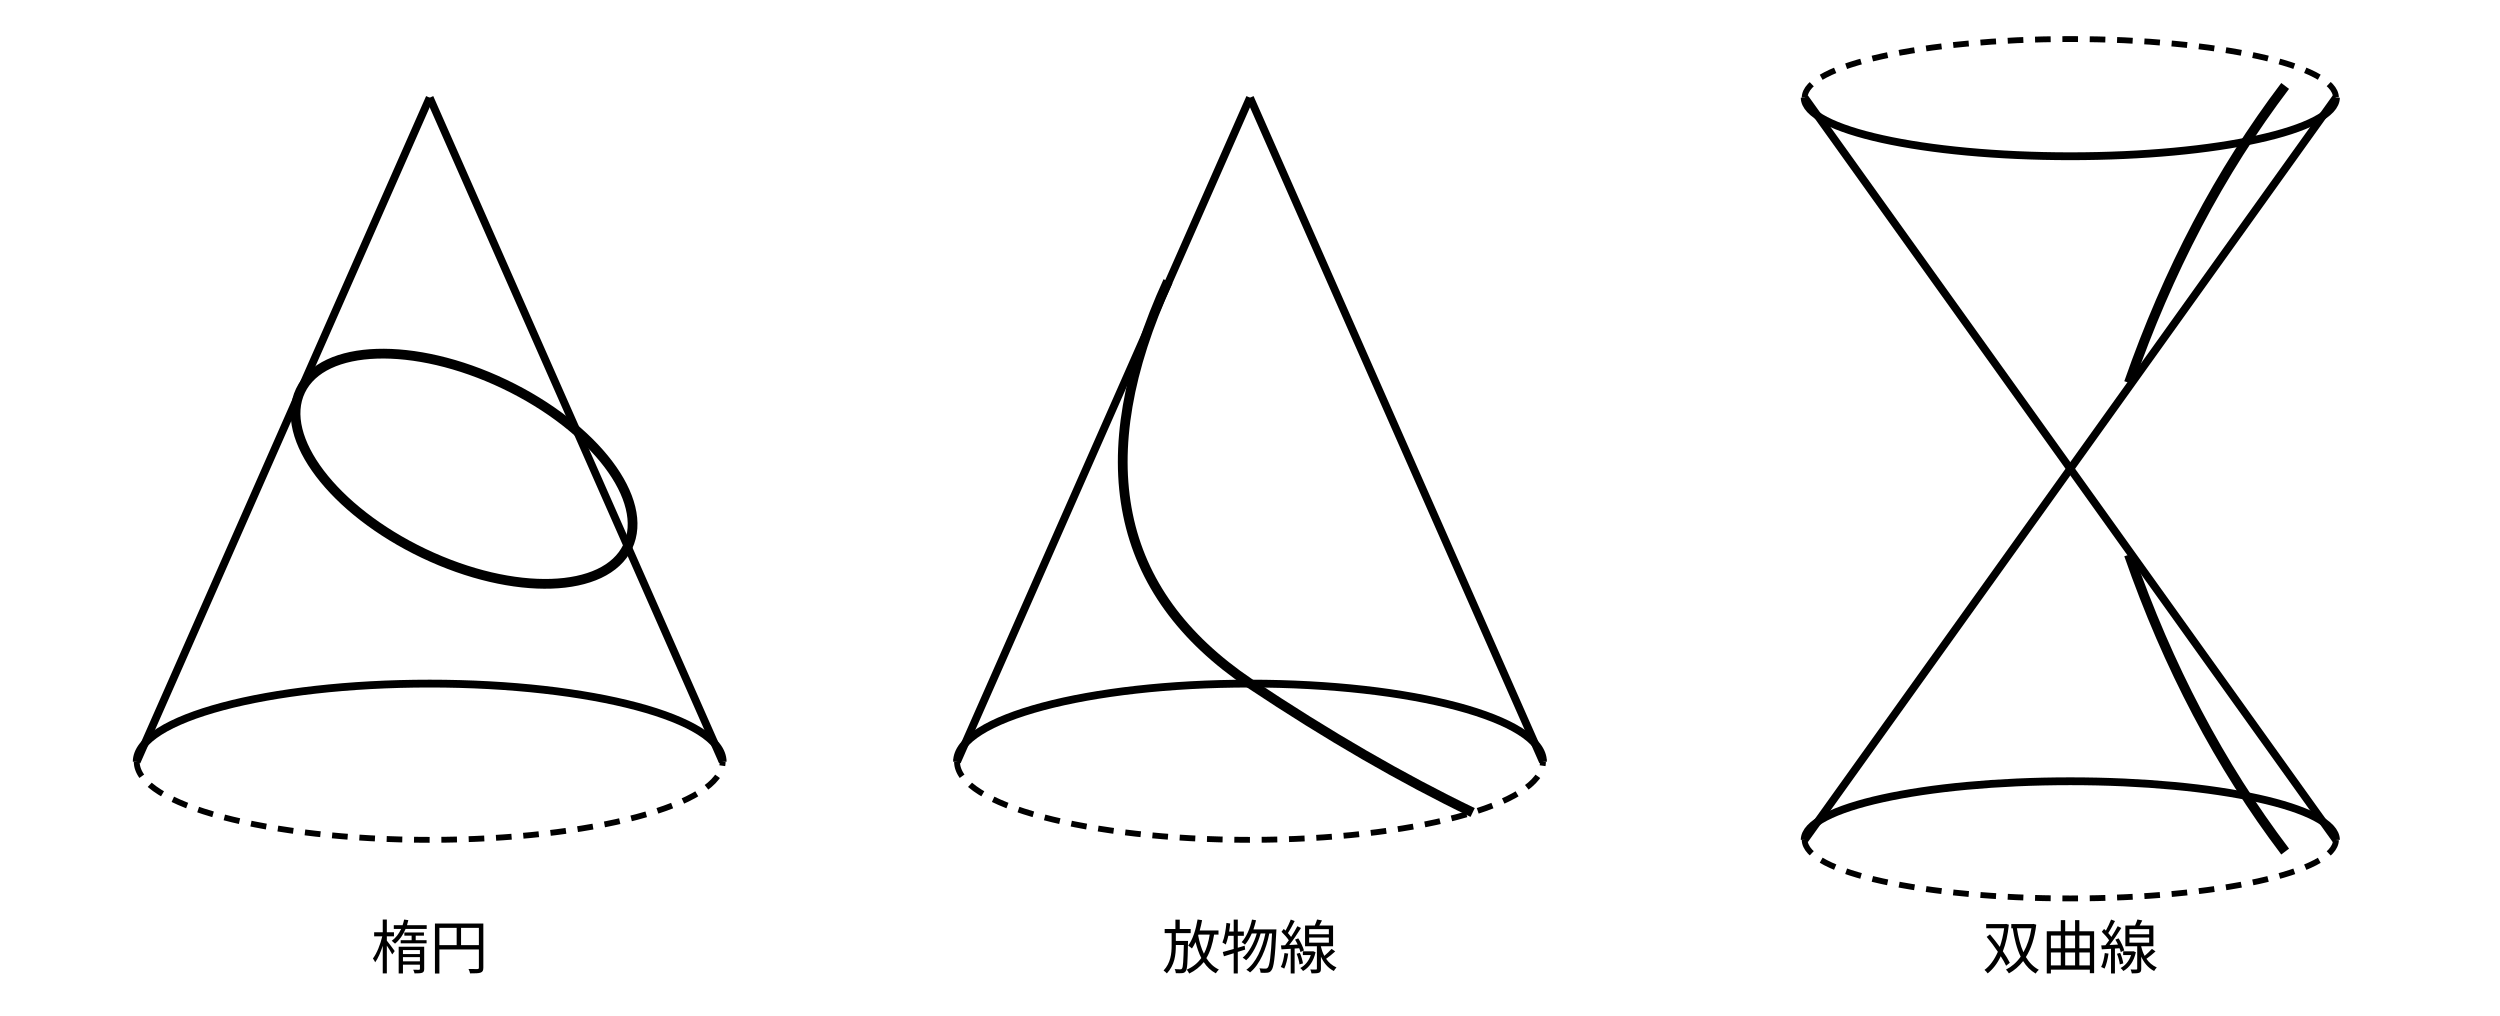
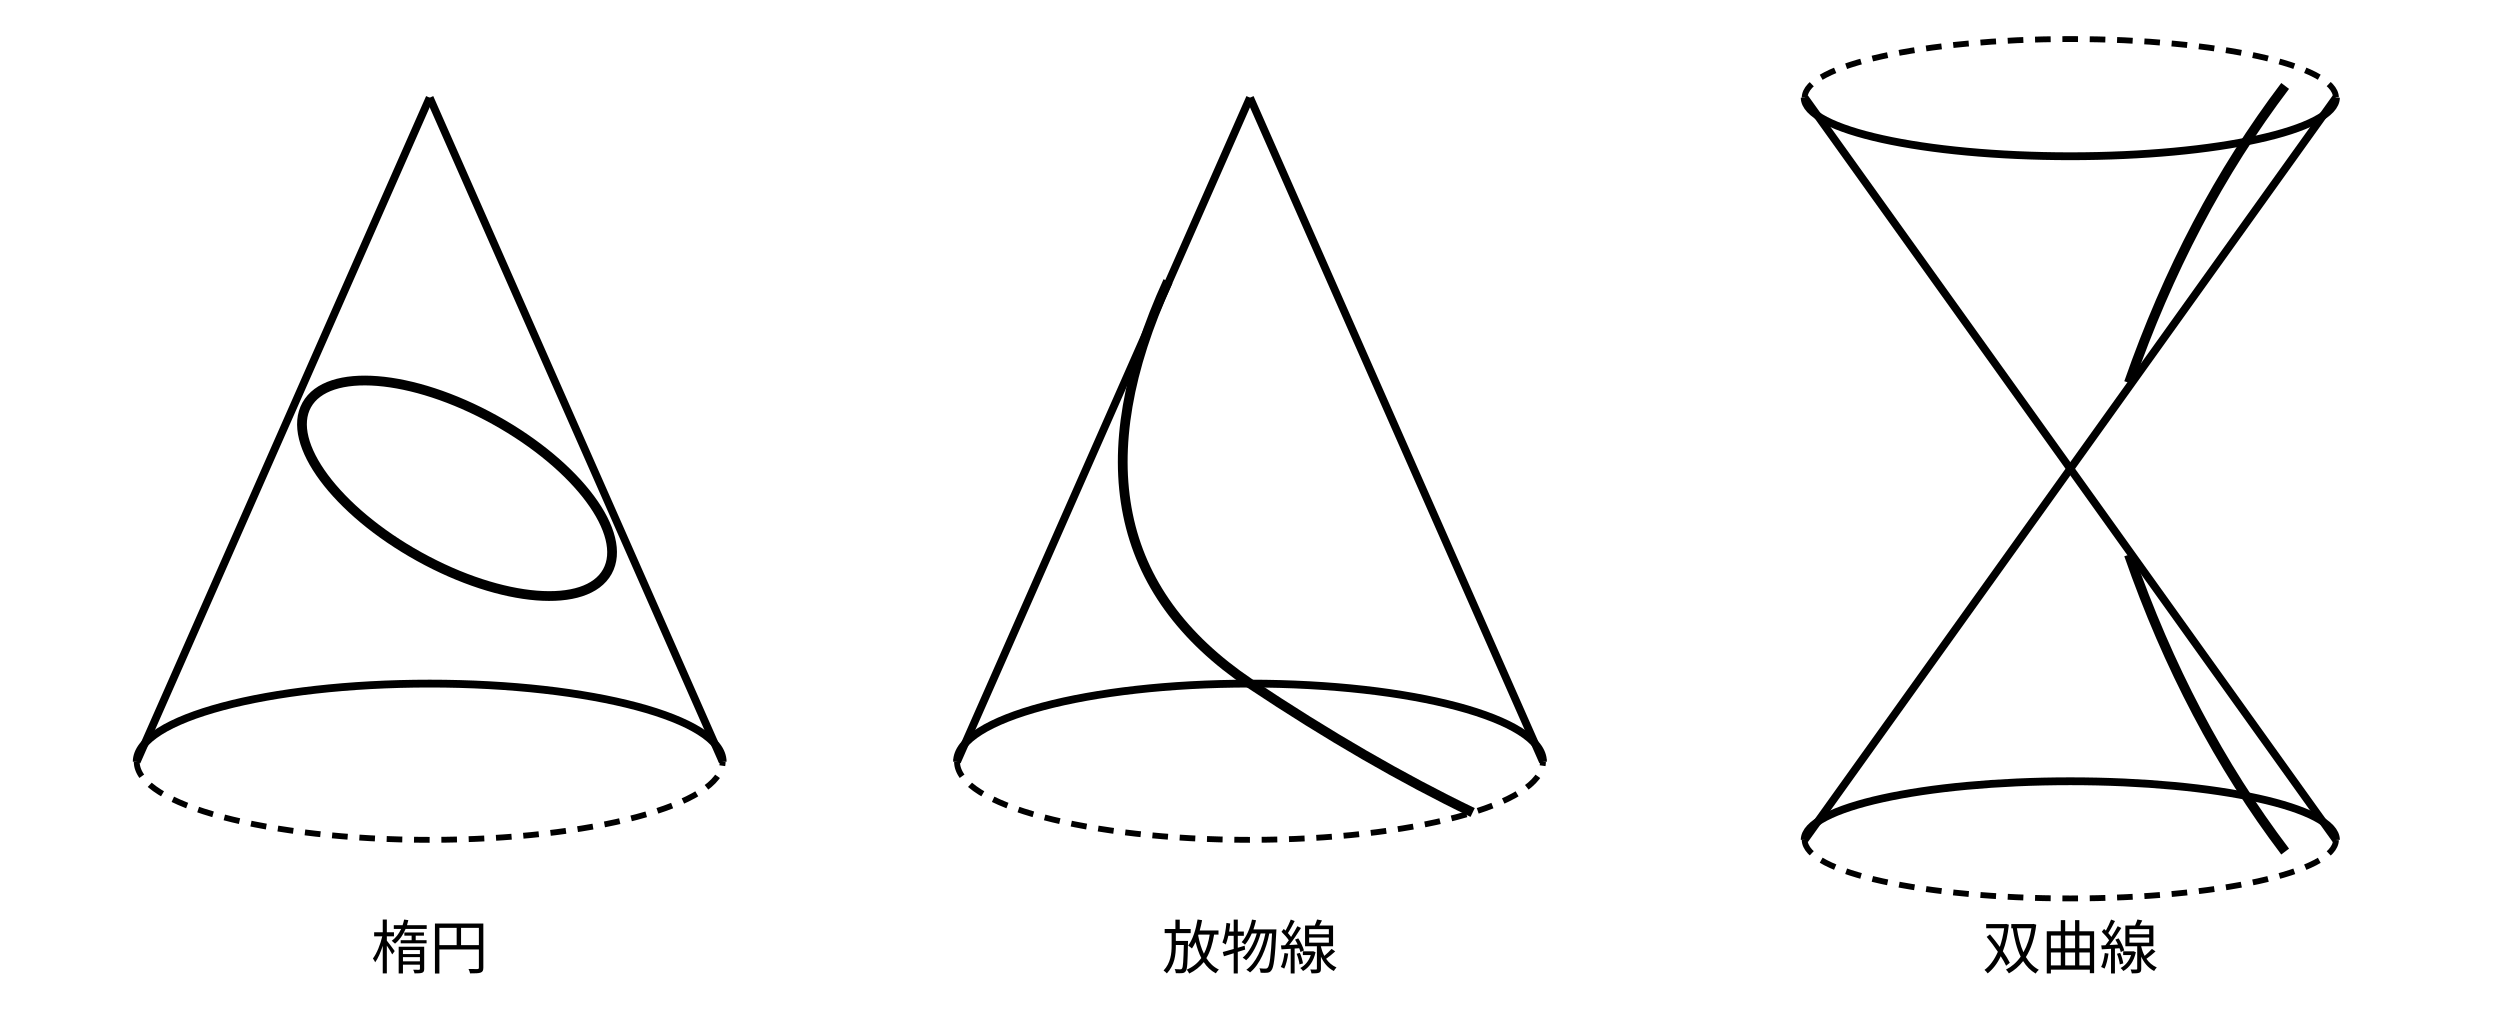
<svg xmlns="http://www.w3.org/2000/svg" viewBox="0 0 640 260" role="img" aria-label="円錐を平面で切る角度によって切り口の曲線が変わることを示す3つの図。左:円錐の側面を軸に対して緩やかな角度で切ると、閉じた卵形の楕円になる。中央:円錐の母線と平行な角度で切ると、底面の縁まで達して開いた形の放物線になる。右:頂点を共有する上下2つの円錐(二重円錐)を軸にほぼ平行な急な角度で切ると、上下それぞれの円錐に1本ずつ現れる2本の曲線からなる双曲線になる。">
  <g>
    <line x1="110" y1="25" x2="35" y2="195" stroke="currentColor" stroke-width="2" />
    <line x1="110" y1="25" x2="185" y2="195" stroke="currentColor" stroke-width="2" />
    <path d="M35,195 A75,20 0 0 0 185,195" fill="none" stroke="currentColor" stroke-width="1.5" stroke-dasharray="4 3" />
    <path d="M35,195 A75,20 0 0 1 185,195" fill="none" stroke="currentColor" stroke-width="2" />
-     <ellipse cx="118.8" cy="120" rx="46.4" ry="24" transform="rotate(25.5 118.8 120)" fill="none" stroke="currentColor" stroke-width="2.5" />
+     <ellipse cx="117" cy="125" rx="44" ry="20" transform="rotate(29 117 125)" fill="none" stroke="currentColor" stroke-width="2.5" />
    <text x="110" y="248" font-size="15" text-anchor="middle" fill="currentColor">楕円</text>
  </g>
  <g>
    <line x1="320" y1="25" x2="245" y2="195" stroke="currentColor" stroke-width="2" />
    <line x1="320" y1="25" x2="395" y2="195" stroke="currentColor" stroke-width="2" />
    <path d="M245,195 A75,20 0 0 0 395,195" fill="none" stroke="currentColor" stroke-width="1.5" stroke-dasharray="4 3" />
    <path d="M245,195 A75,20 0 0 1 395,195" fill="none" stroke="currentColor" stroke-width="2" />
    <path d="M299,72 Q268,140 320,175 Q350,195 377,208" fill="none" stroke="currentColor" stroke-width="2.5" />
    <text x="320" y="248" font-size="15" text-anchor="middle" fill="currentColor">放物線</text>
  </g>
  <g>
    <line x1="530" y1="120" x2="462" y2="25" stroke="currentColor" stroke-width="2" />
    <line x1="530" y1="120" x2="598" y2="25" stroke="currentColor" stroke-width="2" />
    <line x1="530" y1="120" x2="462" y2="215" stroke="currentColor" stroke-width="2" />
    <line x1="530" y1="120" x2="598" y2="215" stroke="currentColor" stroke-width="2" />
    <path d="M462,25 A68,15 0 0 1 598,25" fill="none" stroke="currentColor" stroke-width="1.5" stroke-dasharray="4 3" />
    <path d="M462,25 A68,15 0 0 0 598,25" fill="none" stroke="currentColor" stroke-width="2" />
    <path d="M462,215 A68,15 0 0 0 598,215" fill="none" stroke="currentColor" stroke-width="1.5" stroke-dasharray="4 3" />
    <path d="M462,215 A68,15 0 0 1 598,215" fill="none" stroke="currentColor" stroke-width="2" />
    <path d="M545,98 Q560,55 585,22" fill="none" stroke="currentColor" stroke-width="2.5" />
    <path d="M545,142 Q560,185 585,218" fill="none" stroke="currentColor" stroke-width="2.5" />
    <text x="530" y="248" font-size="15" text-anchor="middle" fill="currentColor">双曲線</text>
  </g>
</svg>
